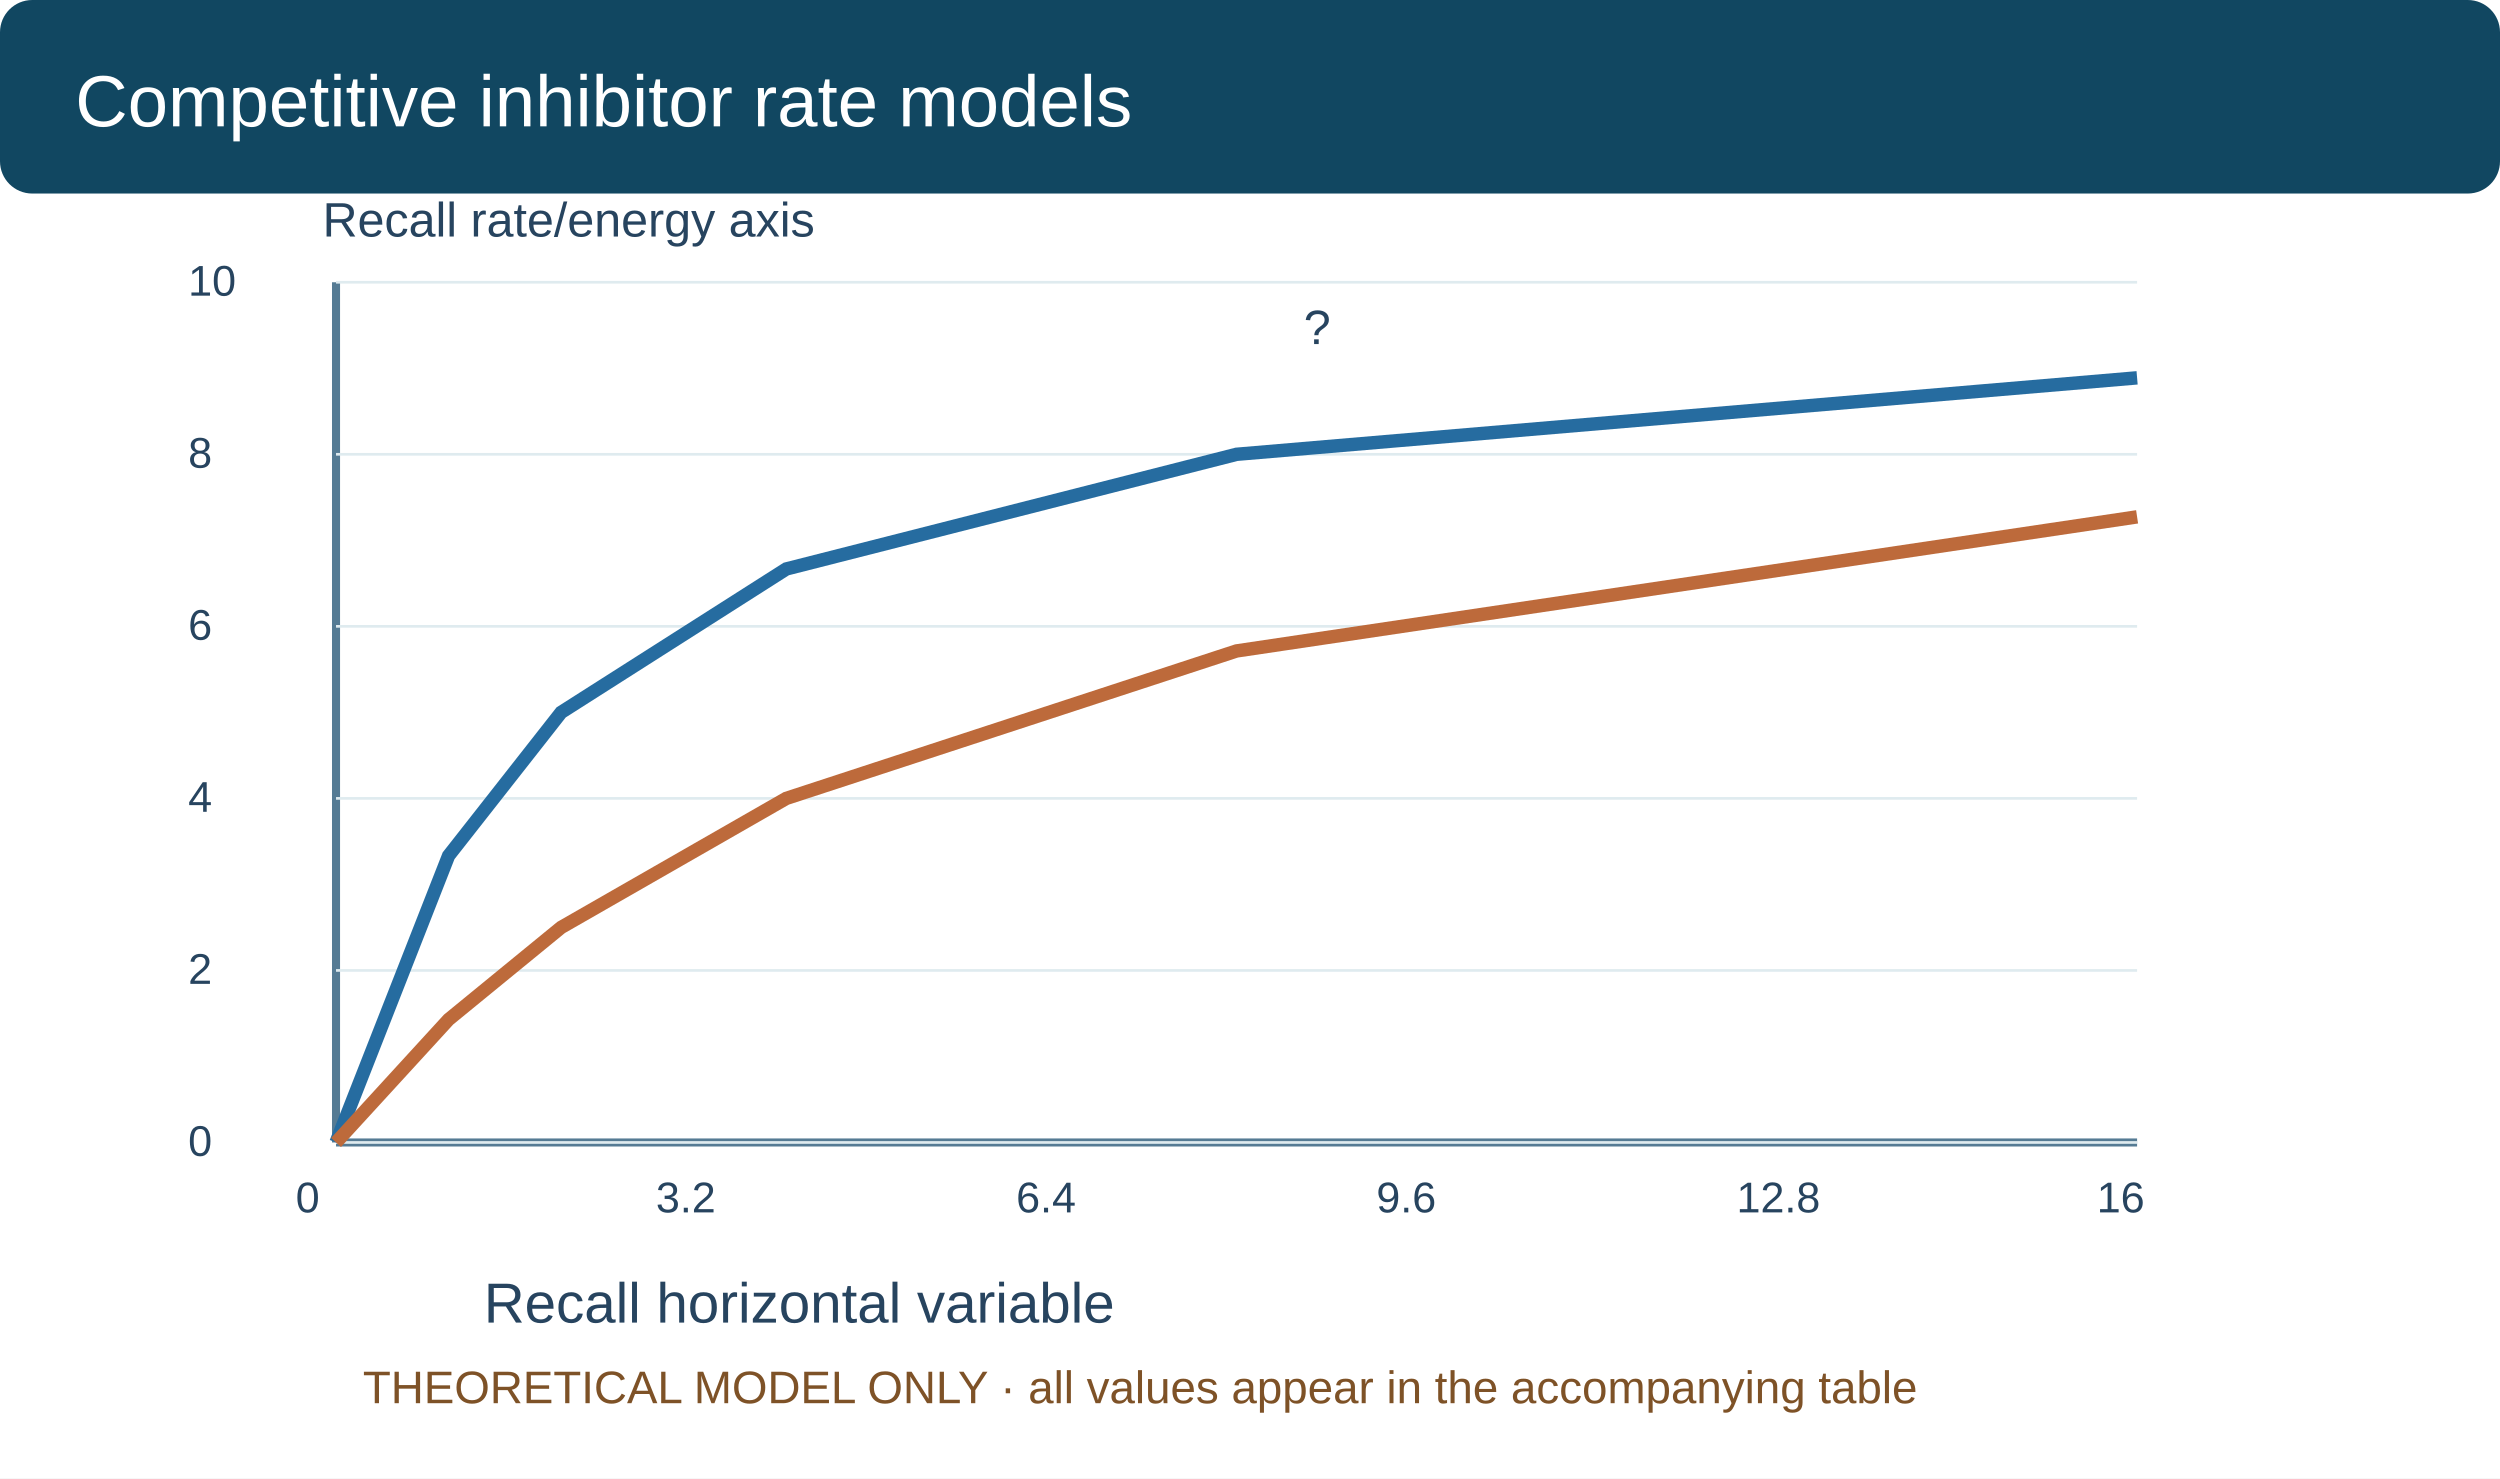
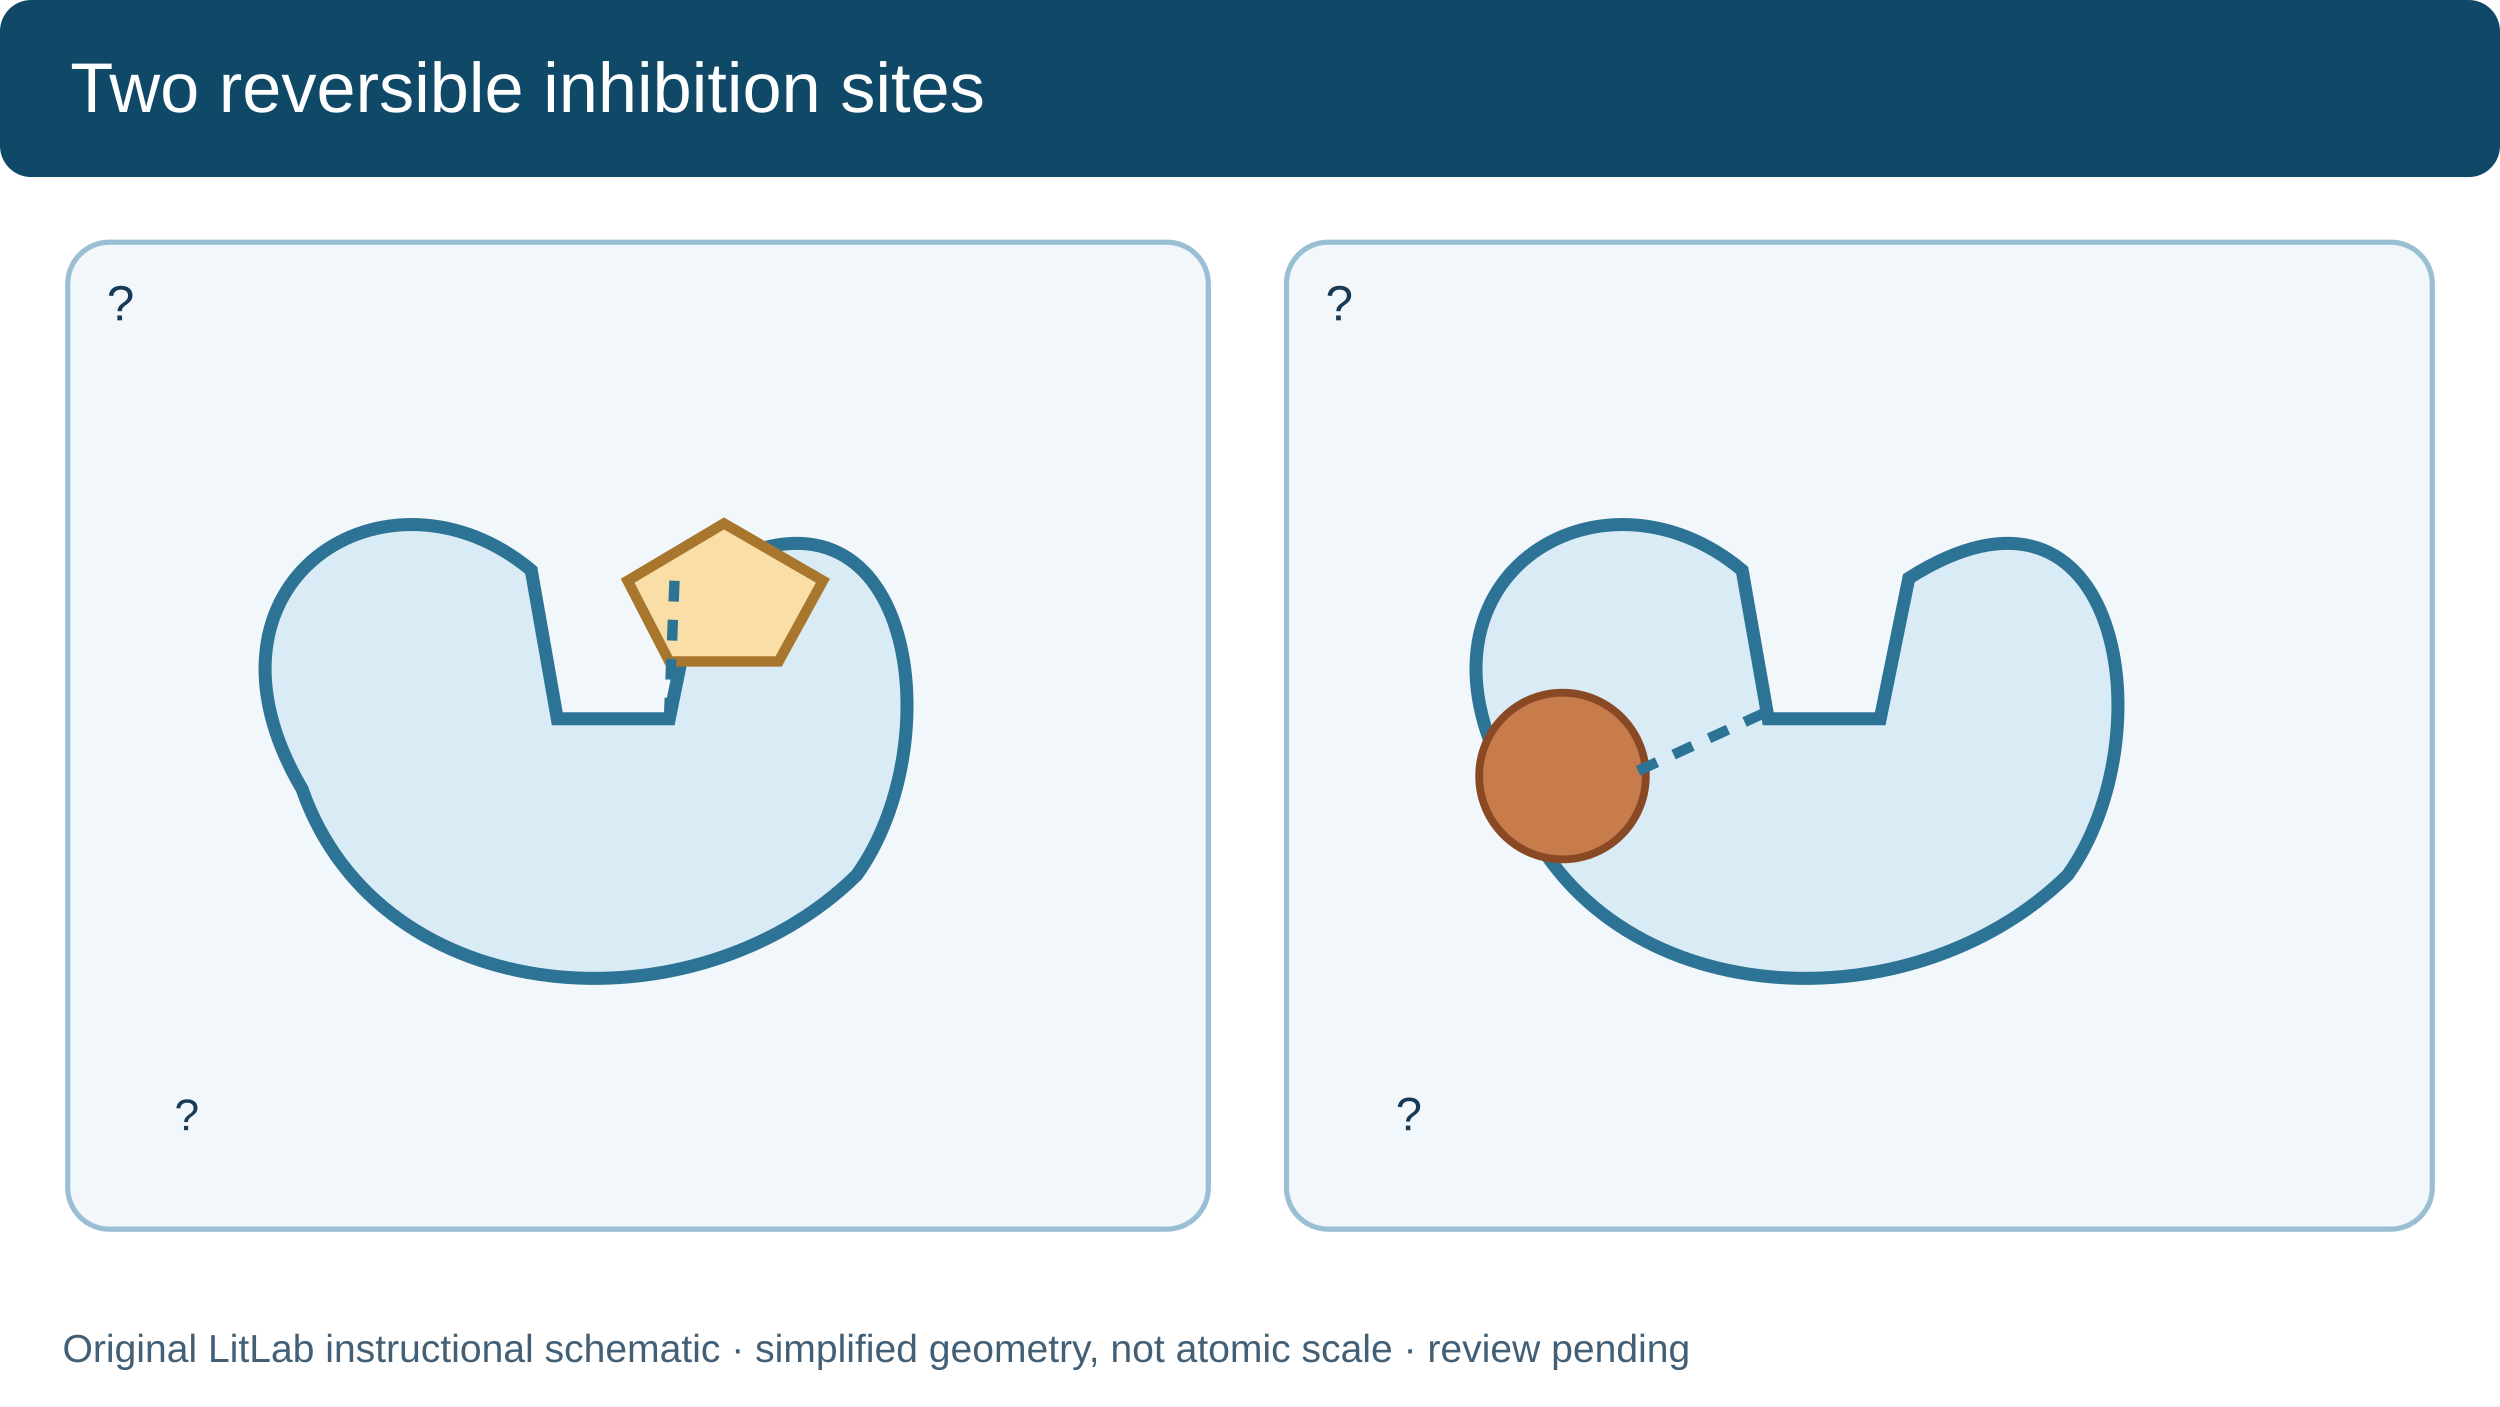
- <svg xmlns="http://www.w3.org/2000/svg" viewBox="0 0 930 550" role="img">
-   <rect width="930" height="550" fill="#fff" />
-   <rect width="930" height="72" rx="12" fill="#114761" />
-   <text x="28" y="47" fill="#fff" font-size="27" font-family="Arial,sans-serif">Competitive inhibitor rate models</text>
-   <line x1="125" y1="105" x2="125" y2="425" stroke="#557b94" stroke-width="3" />
-   <line x1="125" y1="425" x2="795" y2="425" stroke="#557b94" stroke-width="3" />
-   <line x1="125" y1="425" x2="795" y2="425" stroke="#dfebef" stroke-width="1" />
-   <text x="70" y="430" fill="#27445f" font-size="16" font-family="Arial,sans-serif">0</text>
-   <line x1="125" y1="361" x2="795" y2="361" stroke="#dfebef" stroke-width="1" />
-   <text x="70" y="366" fill="#27445f" font-size="16" font-family="Arial,sans-serif">2</text>
-   <line x1="125" y1="297" x2="795" y2="297" stroke="#dfebef" stroke-width="1" />
-   <text x="70" y="302" fill="#27445f" font-size="16" font-family="Arial,sans-serif">4</text>
-   <line x1="125" y1="233" x2="795" y2="233" stroke="#dfebef" stroke-width="1" />
-   <text x="70" y="238" fill="#27445f" font-size="16" font-family="Arial,sans-serif">6</text>
-   <line x1="125" y1="169" x2="795" y2="169" stroke="#dfebef" stroke-width="1" />
-   <text x="70" y="174" fill="#27445f" font-size="16" font-family="Arial,sans-serif">8</text>
-   <line x1="125" y1="105" x2="795" y2="105" stroke="#dfebef" stroke-width="1" />
-   <text x="70" y="110" fill="#27445f" font-size="16" font-family="Arial,sans-serif">10</text>
-   <text x="110" y="451" fill="#27445f" font-size="16" font-family="Arial,sans-serif">0</text>
-   <text x="244" y="451" fill="#27445f" font-size="16" font-family="Arial,sans-serif">3.2</text>
-   <text x="378" y="451" fill="#27445f" font-size="16" font-family="Arial,sans-serif">6.4</text>
-   <text x="512" y="451" fill="#27445f" font-size="16" font-family="Arial,sans-serif">9.6</text>
-   <text x="646" y="451" fill="#27445f" font-size="16" font-family="Arial,sans-serif">12.8</text>
-   <text x="780" y="451" fill="#27445f" font-size="16" font-family="Arial,sans-serif">16</text>
-   <polyline fill="none" stroke="#266ca0" stroke-width="5" points="125,425 166.875,318.344 208.75,265 292.5,211.656 460,169 795,140.552" />
-   <polyline fill="none" stroke="#bd6a3b" stroke-width="5" points="125,425 166.875,379.272 208.75,345 292.5,297 460,242.152 795,192.264" />
-   <text x="180" y="492" fill="#27445f" font-size="21" font-family="Arial,sans-serif">Recall horizontal variable</text>
-   <text x="120" y="88" fill="#27445f" font-size="18" font-family="Arial,sans-serif">Recall rate/energy axis</text>
-   <text x="135" y="522" fill="#7e5227" font-size="17" font-family="Arial,sans-serif">THEORETICAL MODEL ONLY · all values appear in the accompanying table</text>
-   <text x="485" y="128" fill="#27445f" font-size="18" font-family="Arial,sans-serif">?</text>
+ <svg xmlns="http://www.w3.org/2000/svg" role="img" viewBox="0 0 960 540">
+   <rect width="960" height="540" fill="#fff" />
+   <rect width="960" height="68" rx="12" fill="#104968" />
+   <text x="27" y="43" font-family="Arial,sans-serif" font-size="27" fill="#fff">Two reversible inhibition sites</text>
+   <rect x="26" y="93" width="438" height="379" rx="16" fill="#f1f7fa" stroke="#9bbfd2" stroke-width="2" />
+   <text x="41" y="123" font-family="Arial,sans-serif" font-size="19" fill="#183a56">?</text>
+   <rect x="494" y="93" width="440" height="379" rx="16" fill="#f1f7fa" stroke="#9bbfd2" stroke-width="2" />
+   <text x="509" y="123" font-family="Arial,sans-serif" font-size="19" fill="#183a56">?</text>
+   <path d="M116 303 C69 223 149 173 204 219 L214 276 L257 276 L268 222 C350 170 367 283 329 336 C267 397 146 389 116 303 Z" fill="#d9ecf5" stroke="#2d7396" stroke-width="5" />
+   <path d="M241 223 L278 201 L316 223 L299 254 L257 254 Z" fill="#f9dfa7" stroke="#a8762d" stroke-width="4" />
+   <line x1="259" y1="223" x2="257" y2="273" stroke="#2d7396" stroke-width="4" stroke-dasharray="8 7" />
+   <text x="67" y="434" font-family="Arial,sans-serif" font-size="17" fill="#183a56">?</text>
+   <path d="M581 303 C534 223 614 173 669 219 L679 276 L722 276 L733 222 C815 170 832 283 794 336 C732 397 611 389 581 303 Z" fill="#d9ecf5" stroke="#2d7396" stroke-width="5" />
+   <circle cx="600" cy="298" r="32" fill="#c87b4b" stroke="#8a4925" stroke-width="3" />
+   <line x1="629" y1="296" x2="677" y2="274" stroke="#2d7396" stroke-width="4" stroke-dasharray="8 7" />
+   <text x="536" y="434" font-family="Arial,sans-serif" font-size="18" fill="#183a56">?</text>
+   <text x="24" y="523" font-family="Arial,sans-serif" font-size="15" fill="#425f75">Original LitLab instructional schematic · simplified geometry, not atomic scale · review pending</text>
</svg>
